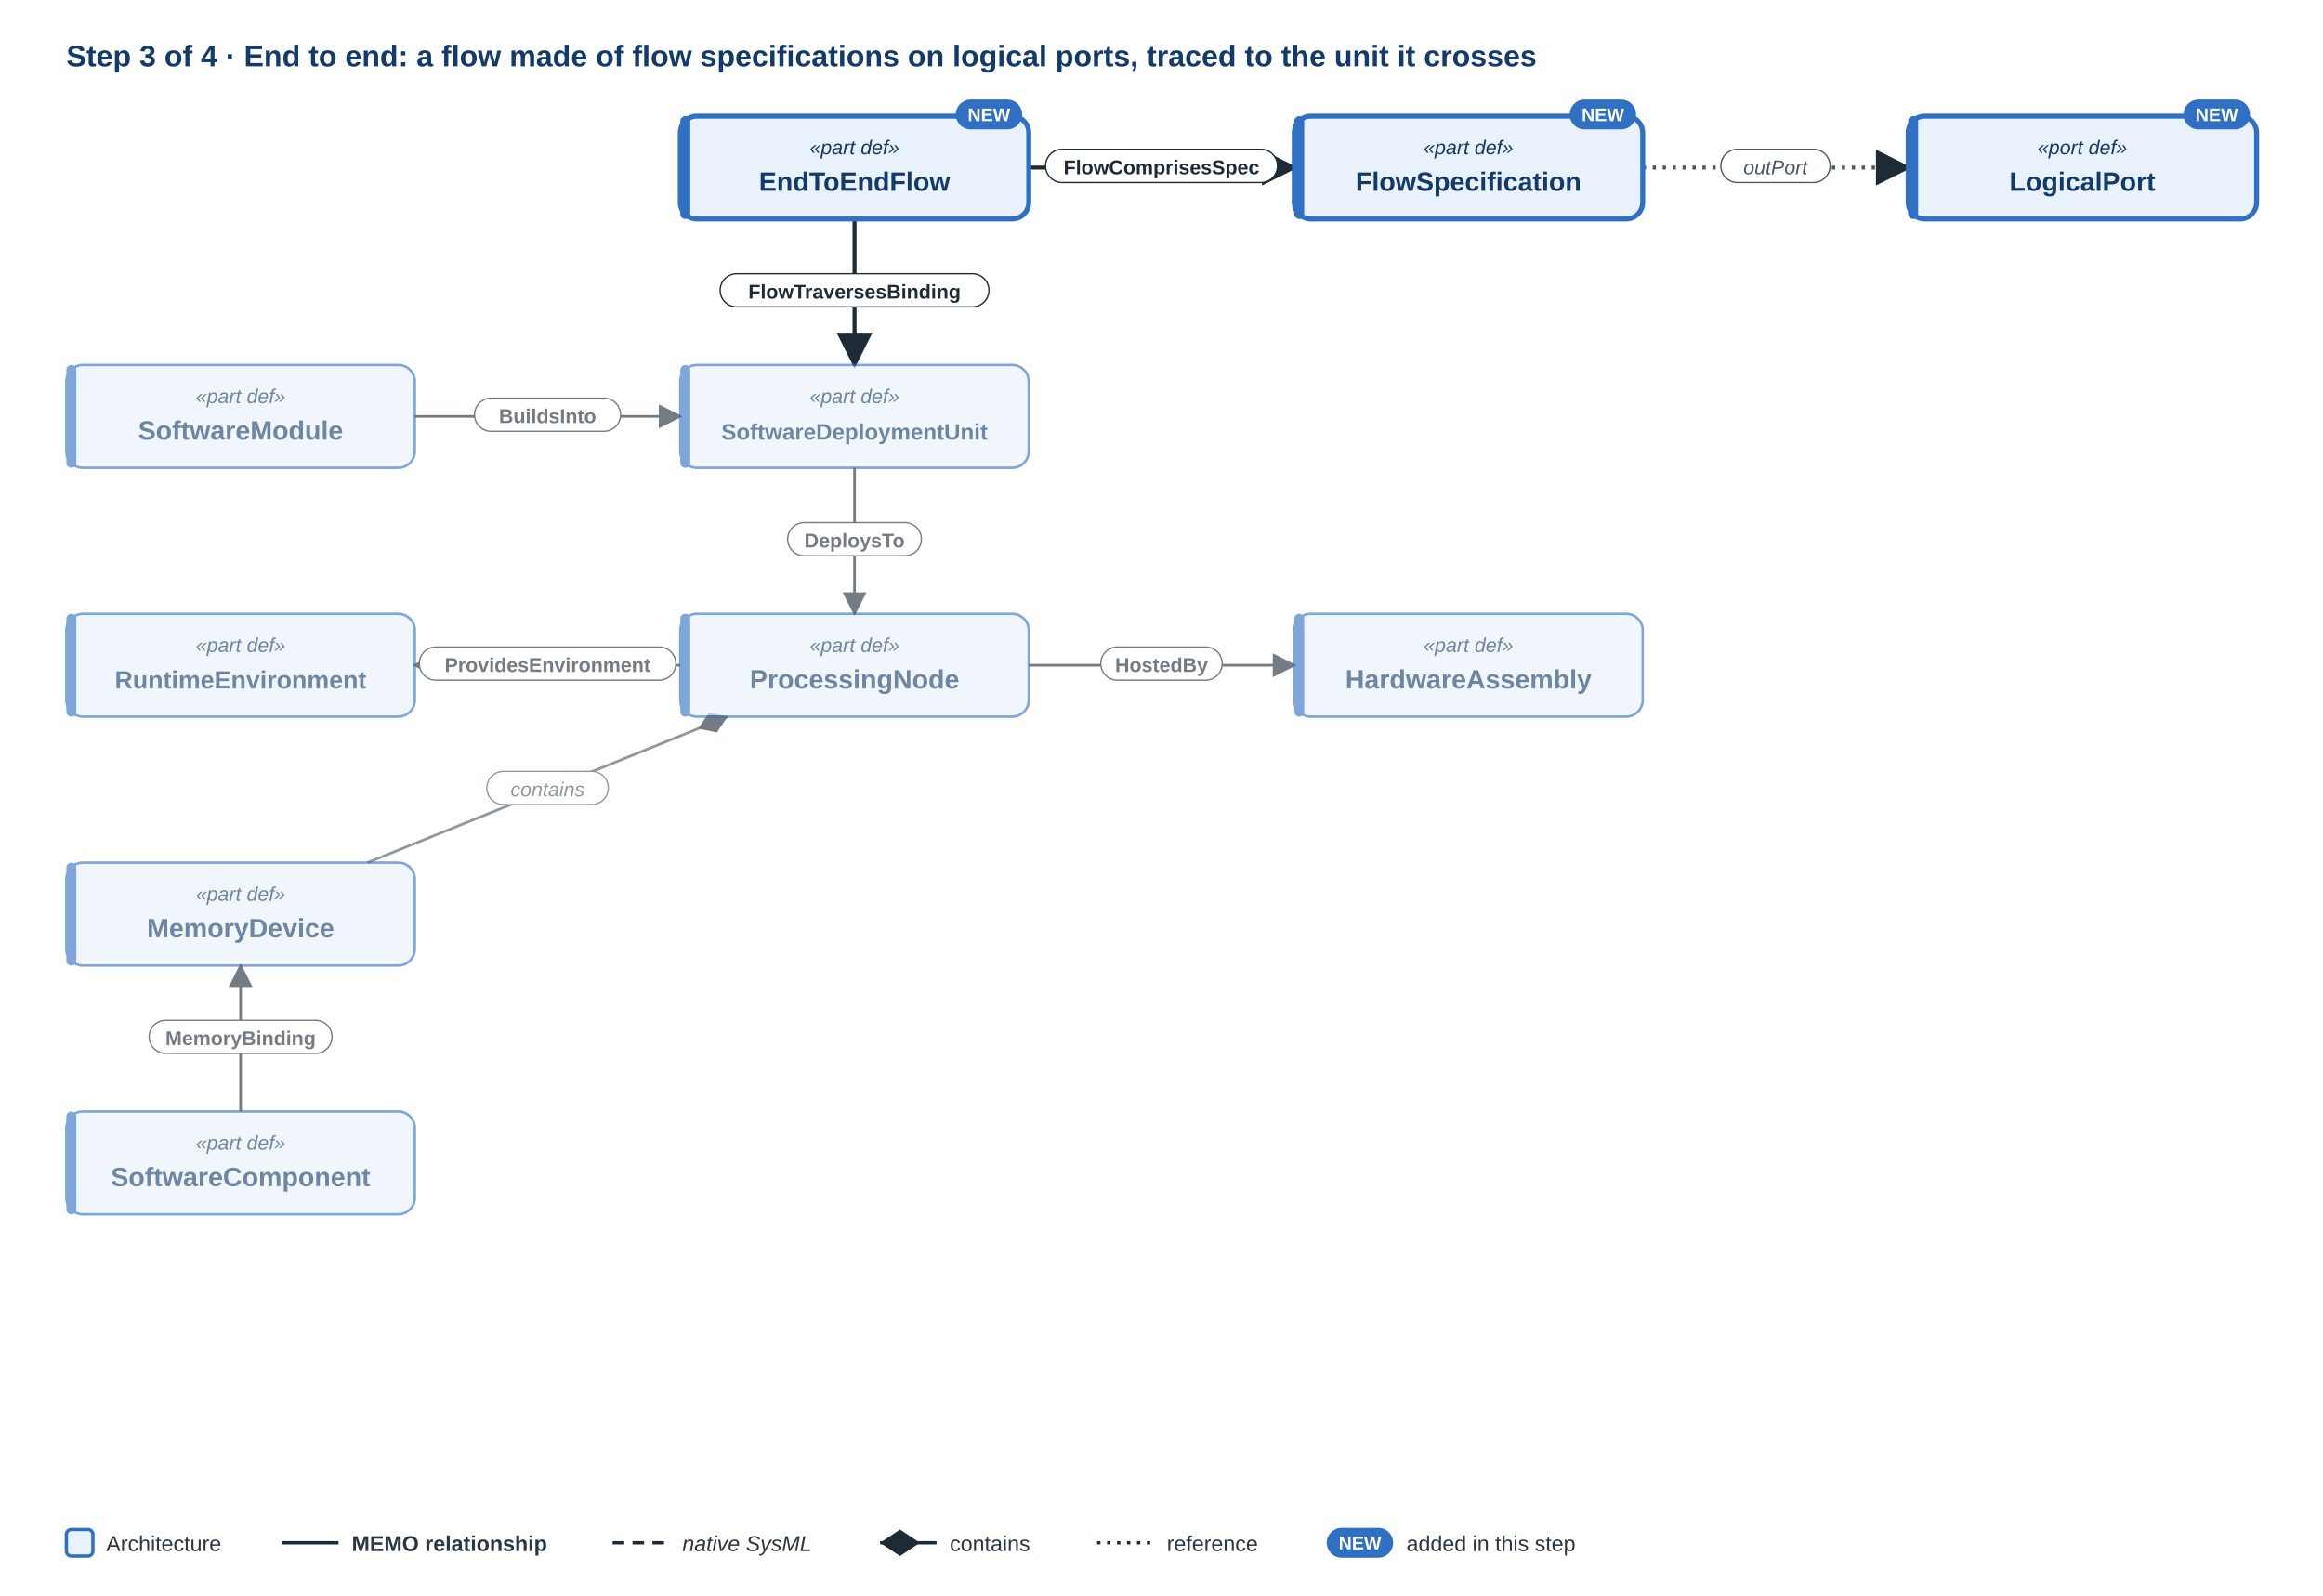
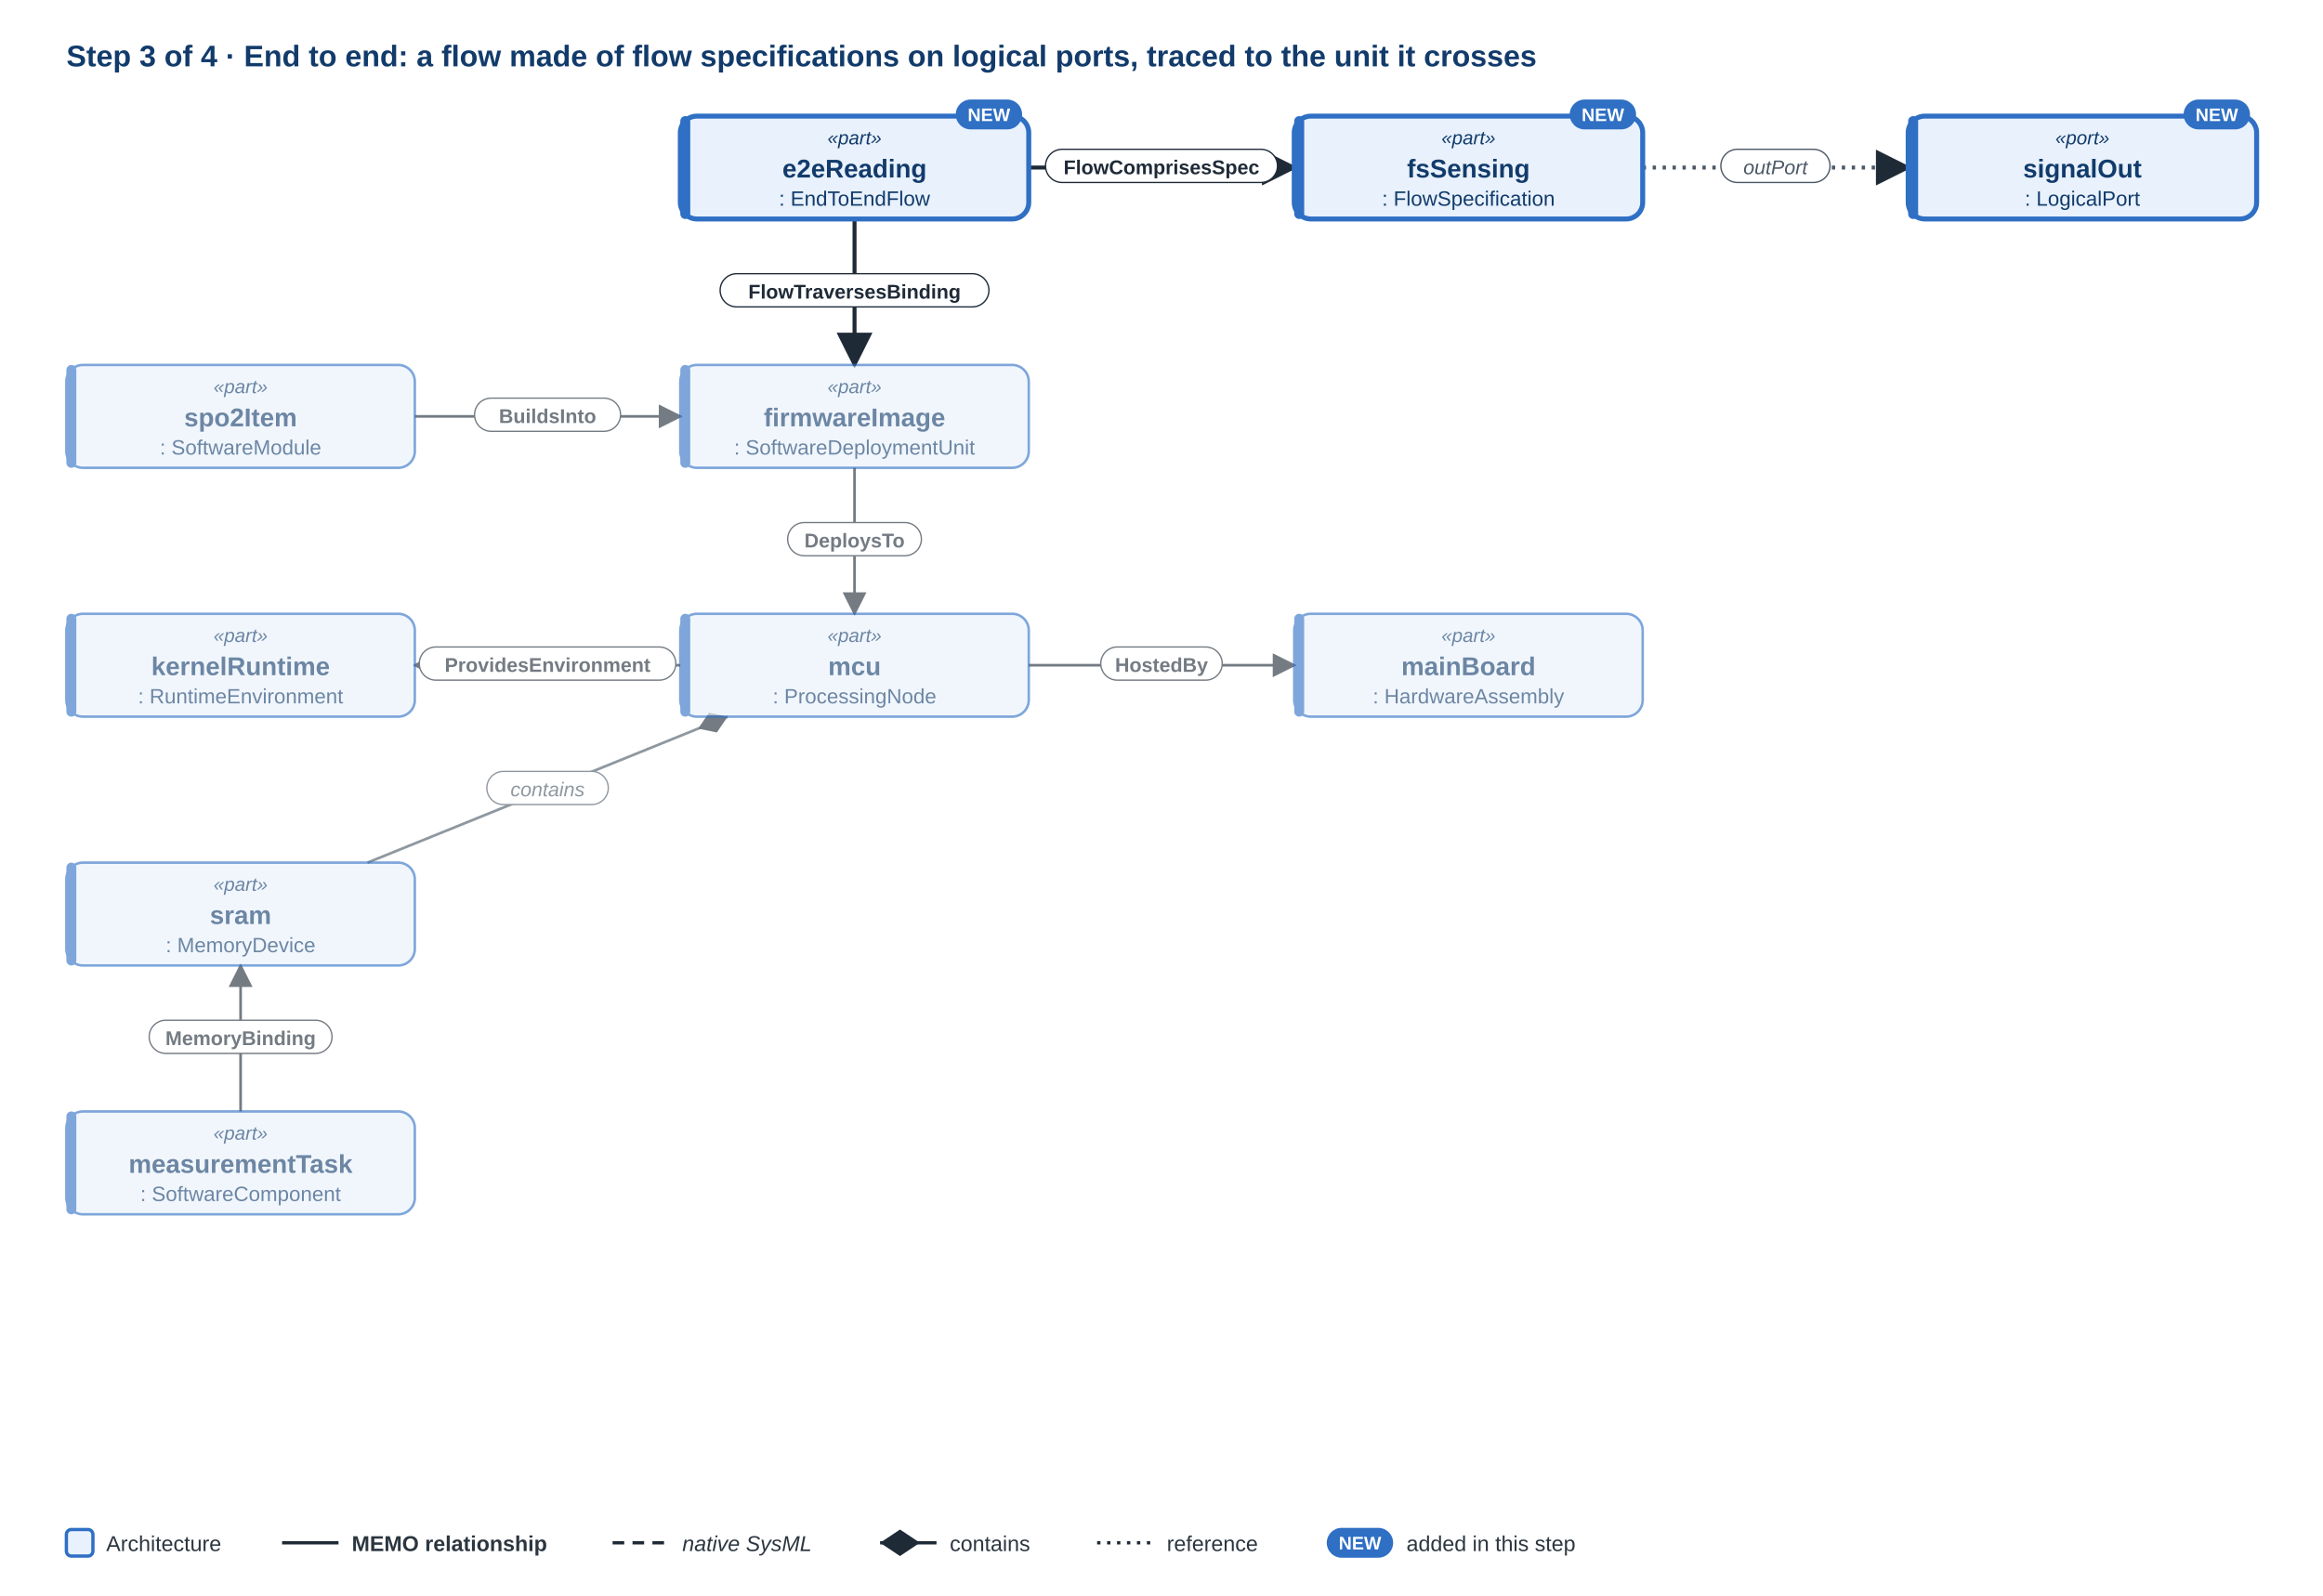
<svg xmlns="http://www.w3.org/2000/svg" viewBox="0 0 1400 962" width="1400" height="962" font-family="Nunito, 'Segoe UI', Arial, sans-serif" role="img" aria-label="Realization layer, step 3: End to end: a flow made of flow specifications on logical ports, traced to the unit it crosses">
  <defs>
    <marker id="arrow" viewBox="0 0 10 10" refX="9" refY="5" markerWidth="9" markerHeight="9" orient="auto-start-reverse">
      <path d="M0,0 L10,5 L0,10 z" fill="#1f2a37" />
    </marker>
    <marker id="diamond" viewBox="0 0 14 10" refX="13" refY="5" markerWidth="14" markerHeight="10" orient="auto-start-reverse">
      <path d="M1,5 L7,1 L13,5 L7,9 z" fill="#1f2a37" />
    </marker>
  </defs>
  <rect width="100%" height="100%" fill="#ffffff" />
  <text x="40" y="40" font-size="18" font-weight="800" fill="#123b6b">Step 3 of 4 · End to end: a flow made of flow specifications on logical ports, traced to the unit it crosses</text>
  <g opacity="0.62">
    <line x1="250" y1="251" x2="410" y2="251" stroke="#1f2a37" stroke-width="1.6" marker-end="url(#arrow)" />
    <rect x="286" y="240" width="88" height="20" rx="10" fill="#ffffff" stroke="#1f2a37" stroke-width="0.8" />
    <text x="330" y="255" text-anchor="middle" font-size="12" font-weight="700" fill="#1f2a37">BuildsInto</text>
  </g>
  <g opacity="0.62">
    <line x1="515" y1="282" x2="515" y2="370" stroke="#1f2a37" stroke-width="1.6" marker-end="url(#arrow)" />
    <rect x="474.7" y="315" width="80.6" height="20" rx="10" fill="#ffffff" stroke="#1f2a37" stroke-width="0.8" />
    <text x="515" y="330" text-anchor="middle" font-size="12" font-weight="700" fill="#1f2a37">DeploysTo</text>
  </g>
  <g opacity="0.62">
    <line x1="620" y1="401" x2="780" y2="401" stroke="#1f2a37" stroke-width="1.6" marker-end="url(#arrow)" />
    <rect x="663.4" y="390" width="73.2" height="20" rx="10" fill="#ffffff" stroke="#1f2a37" stroke-width="0.8" />
    <text x="700" y="405" text-anchor="middle" font-size="12" font-weight="700" fill="#1f2a37">HostedBy</text>
  </g>
  <g opacity="0.62">
    <line x1="410" y1="401" x2="250" y2="401" stroke="#1f2a37" stroke-width="1.6" marker-end="url(#arrow)" />
    <rect x="252.7" y="390" width="154.6" height="20" rx="10" fill="#ffffff" stroke="#1f2a37" stroke-width="0.8" />
    <text x="330" y="405" text-anchor="middle" font-size="12" font-weight="700" fill="#1f2a37">ProvidesEnvironment</text>
  </g>
  <g opacity="0.62">
    <line x1="438.533" y1="432" x2="221.467" y2="520" stroke="#4b5866" stroke-width="1.6" marker-start="url(#diamond)" />
    <rect x="293.4" y="465" width="73.2" height="20" rx="10" fill="#ffffff" stroke="#4b5866" stroke-width="0.8" />
    <text x="330" y="480" text-anchor="middle" font-size="12" font-style="italic" fill="#4b5866">contains</text>
  </g>
  <g opacity="0.62">
    <line x1="145" y1="670" x2="145" y2="582" stroke="#1f2a37" stroke-width="1.6" marker-end="url(#arrow)" />
    <rect x="89.9" y="615" width="110.2" height="20" rx="10" fill="#ffffff" stroke="#1f2a37" stroke-width="0.8" />
    <text x="145" y="630" text-anchor="middle" font-size="12" font-weight="700" fill="#1f2a37">MemoryBinding</text>
  </g>
  <g opacity="1">
    <line x1="515" y1="132" x2="515" y2="220" stroke="#1f2a37" stroke-width="2.4" marker-end="url(#arrow)" />
    <rect x="434" y="165" width="162" height="20" rx="10" fill="#ffffff" stroke="#1f2a37" stroke-width="0.8" />
    <text x="515" y="180" text-anchor="middle" font-size="12" font-weight="700" fill="#1f2a37">FlowTraversesBinding</text>
  </g>
  <g opacity="1">
    <line x1="620" y1="101" x2="780" y2="101" stroke="#1f2a37" stroke-width="2.4" marker-end="url(#arrow)" />
    <rect x="630.1" y="90" width="139.8" height="20" rx="10" fill="#ffffff" stroke="#1f2a37" stroke-width="0.8" />
    <text x="700" y="105" text-anchor="middle" font-size="12" font-weight="700" fill="#1f2a37">FlowComprisesSpec</text>
  </g>
  <g opacity="1">
    <line x1="990" y1="101" x2="1150" y2="101" stroke="#4b5866" stroke-width="2.4" stroke-dasharray="2 4" marker-end="url(#arrow)" />
    <rect x="1037.1" y="90" width="65.8" height="20" rx="10" fill="#ffffff" stroke="#4b5866" stroke-width="0.8" />
    <text x="1070" y="105" text-anchor="middle" font-size="12" font-style="italic" fill="#4b5866">outPort</text>
  </g>
  <g opacity="0.62">
    <rect x="40" y="220" width="210" height="62" rx="10" fill="#e8f1fc" stroke="#2f6fc4" stroke-width="1.5" />
    <rect x="40" y="220" width="6" height="62" rx="3" fill="#2f6fc4" />
-     <text x="145" y="243" text-anchor="middle" font-size="12" fill="#123b6b" font-style="italic">«part def»</text>
-     <text x="145" y="265" text-anchor="middle" font-size="16" font-weight="700" fill="#123b6b">SoftwareModule</text>
+     <text x="145" y="237" text-anchor="middle" font-size="11.5" fill="#123b6b" font-style="italic">«part»</text>
+     <text x="145" y="257" text-anchor="middle" font-size="15.5" font-weight="700" fill="#123b6b">spo2Item</text>
+     <text x="145" y="274" text-anchor="middle" font-size="12.5" fill="#123b6b">: SoftwareModule</text>
  </g>
  <g opacity="0.62">
    <rect x="410" y="220" width="210" height="62" rx="10" fill="#e8f1fc" stroke="#2f6fc4" stroke-width="1.5" />
    <rect x="410" y="220" width="6" height="62" rx="3" fill="#2f6fc4" />
-     <text x="515" y="243" text-anchor="middle" font-size="12" fill="#123b6b" font-style="italic">«part def»</text>
-     <text x="515" y="265" text-anchor="middle" font-size="13.5" font-weight="700" fill="#123b6b">SoftwareDeploymentUnit</text>
+     <text x="515" y="237" text-anchor="middle" font-size="11.5" fill="#123b6b" font-style="italic">«part»</text>
+     <text x="515" y="257" text-anchor="middle" font-size="15.5" font-weight="700" fill="#123b6b">firmwareImage</text>
+     <text x="515" y="274" text-anchor="middle" font-size="12.5" fill="#123b6b">: SoftwareDeploymentUnit</text>
  </g>
  <g opacity="0.62">
    <rect x="410" y="370" width="210" height="62" rx="10" fill="#e8f1fc" stroke="#2f6fc4" stroke-width="1.5" />
    <rect x="410" y="370" width="6" height="62" rx="3" fill="#2f6fc4" />
-     <text x="515" y="393" text-anchor="middle" font-size="12" fill="#123b6b" font-style="italic">«part def»</text>
-     <text x="515" y="415" text-anchor="middle" font-size="16" font-weight="700" fill="#123b6b">ProcessingNode</text>
+     <text x="515" y="387" text-anchor="middle" font-size="11.5" fill="#123b6b" font-style="italic">«part»</text>
+     <text x="515" y="407" text-anchor="middle" font-size="15.5" font-weight="700" fill="#123b6b">mcu</text>
+     <text x="515" y="424" text-anchor="middle" font-size="12.5" fill="#123b6b">: ProcessingNode</text>
  </g>
  <g opacity="0.62">
    <rect x="780" y="370" width="210" height="62" rx="10" fill="#e8f1fc" stroke="#2f6fc4" stroke-width="1.5" />
    <rect x="780" y="370" width="6" height="62" rx="3" fill="#2f6fc4" />
-     <text x="885" y="393" text-anchor="middle" font-size="12" fill="#123b6b" font-style="italic">«part def»</text>
-     <text x="885" y="415" text-anchor="middle" font-size="16" font-weight="700" fill="#123b6b">HardwareAssembly</text>
+     <text x="885" y="387" text-anchor="middle" font-size="11.5" fill="#123b6b" font-style="italic">«part»</text>
+     <text x="885" y="407" text-anchor="middle" font-size="15.5" font-weight="700" fill="#123b6b">mainBoard</text>
+     <text x="885" y="424" text-anchor="middle" font-size="12.5" fill="#123b6b">: HardwareAssembly</text>
  </g>
  <g opacity="0.62">
    <rect x="40" y="370" width="210" height="62" rx="10" fill="#e8f1fc" stroke="#2f6fc4" stroke-width="1.5" />
    <rect x="40" y="370" width="6" height="62" rx="3" fill="#2f6fc4" />
-     <text x="145" y="393" text-anchor="middle" font-size="12" fill="#123b6b" font-style="italic">«part def»</text>
-     <text x="145" y="415" text-anchor="middle" font-size="15" font-weight="700" fill="#123b6b">RuntimeEnvironment</text>
+     <text x="145" y="387" text-anchor="middle" font-size="11.5" fill="#123b6b" font-style="italic">«part»</text>
+     <text x="145" y="407" text-anchor="middle" font-size="15.5" font-weight="700" fill="#123b6b">kernelRuntime</text>
+     <text x="145" y="424" text-anchor="middle" font-size="12.5" fill="#123b6b">: RuntimeEnvironment</text>
  </g>
  <g opacity="0.62">
    <rect x="40" y="520" width="210" height="62" rx="10" fill="#e8f1fc" stroke="#2f6fc4" stroke-width="1.5" />
    <rect x="40" y="520" width="6" height="62" rx="3" fill="#2f6fc4" />
-     <text x="145" y="543" text-anchor="middle" font-size="12" fill="#123b6b" font-style="italic">«part def»</text>
-     <text x="145" y="565" text-anchor="middle" font-size="16" font-weight="700" fill="#123b6b">MemoryDevice</text>
+     <text x="145" y="537" text-anchor="middle" font-size="11.5" fill="#123b6b" font-style="italic">«part»</text>
+     <text x="145" y="557" text-anchor="middle" font-size="15.5" font-weight="700" fill="#123b6b">sram</text>
+     <text x="145" y="574" text-anchor="middle" font-size="12.5" fill="#123b6b">: MemoryDevice</text>
  </g>
  <g opacity="0.62">
    <rect x="40" y="670" width="210" height="62" rx="10" fill="#e8f1fc" stroke="#2f6fc4" stroke-width="1.5" />
    <rect x="40" y="670" width="6" height="62" rx="3" fill="#2f6fc4" />
-     <text x="145" y="693" text-anchor="middle" font-size="12" fill="#123b6b" font-style="italic">«part def»</text>
-     <text x="145" y="715" text-anchor="middle" font-size="16" font-weight="700" fill="#123b6b">SoftwareComponent</text>
+     <text x="145" y="687" text-anchor="middle" font-size="11.5" fill="#123b6b" font-style="italic">«part»</text>
+     <text x="145" y="707" text-anchor="middle" font-size="15.5" font-weight="700" fill="#123b6b">measurementTask</text>
+     <text x="145" y="724" text-anchor="middle" font-size="12.5" fill="#123b6b">: SoftwareComponent</text>
  </g>
  <g opacity="1">
    <rect x="410" y="70" width="210" height="62" rx="10" fill="#e8f1fc" stroke="#2f6fc4" stroke-width="3" />
    <rect x="410" y="70" width="6" height="62" rx="3" fill="#2f6fc4" />
-     <text x="515" y="93" text-anchor="middle" font-size="12" fill="#123b6b" font-style="italic">«part def»</text>
-     <text x="515" y="115" text-anchor="middle" font-size="16" font-weight="700" fill="#123b6b">EndToEndFlow</text>
+     <text x="515" y="87" text-anchor="middle" font-size="11.5" fill="#123b6b" font-style="italic">«part»</text>
+     <text x="515" y="107" text-anchor="middle" font-size="15.5" font-weight="700" fill="#123b6b">e2eReading</text>
+     <text x="515" y="124" text-anchor="middle" font-size="12.5" fill="#123b6b">: EndToEndFlow</text>
    <rect x="576" y="60" width="40" height="18" rx="9" fill="#2f6fc4" />
    <text x="596" y="73" text-anchor="middle" font-size="11" font-weight="700" fill="#ffffff">NEW</text>
  </g>
  <g opacity="1">
    <rect x="780" y="70" width="210" height="62" rx="10" fill="#e8f1fc" stroke="#2f6fc4" stroke-width="3" />
    <rect x="780" y="70" width="6" height="62" rx="3" fill="#2f6fc4" />
-     <text x="885" y="93" text-anchor="middle" font-size="12" fill="#123b6b" font-style="italic">«part def»</text>
-     <text x="885" y="115" text-anchor="middle" font-size="16" font-weight="700" fill="#123b6b">FlowSpecification</text>
+     <text x="885" y="87" text-anchor="middle" font-size="11.5" fill="#123b6b" font-style="italic">«part»</text>
+     <text x="885" y="107" text-anchor="middle" font-size="15.5" font-weight="700" fill="#123b6b">fsSensing</text>
+     <text x="885" y="124" text-anchor="middle" font-size="12.5" fill="#123b6b">: FlowSpecification</text>
    <rect x="946" y="60" width="40" height="18" rx="9" fill="#2f6fc4" />
    <text x="966" y="73" text-anchor="middle" font-size="11" font-weight="700" fill="#ffffff">NEW</text>
  </g>
  <g opacity="1">
    <rect x="1150" y="70" width="210" height="62" rx="10" fill="#e8f1fc" stroke="#2f6fc4" stroke-width="3" />
    <rect x="1150" y="70" width="6" height="62" rx="3" fill="#2f6fc4" />
-     <text x="1255" y="93" text-anchor="middle" font-size="12" fill="#123b6b" font-style="italic">«port def»</text>
-     <text x="1255" y="115" text-anchor="middle" font-size="16" font-weight="700" fill="#123b6b">LogicalPort</text>
+     <text x="1255" y="87" text-anchor="middle" font-size="11.5" fill="#123b6b" font-style="italic">«port»</text>
+     <text x="1255" y="107" text-anchor="middle" font-size="15.5" font-weight="700" fill="#123b6b">signalOut</text>
+     <text x="1255" y="124" text-anchor="middle" font-size="12.5" fill="#123b6b">: LogicalPort</text>
    <rect x="1316" y="60" width="40" height="18" rx="9" fill="#2f6fc4" />
    <text x="1336" y="73" text-anchor="middle" font-size="11" font-weight="700" fill="#ffffff">NEW</text>
  </g>
  <rect x="40" y="922" width="16" height="16" rx="3" fill="#e8f1fc" stroke="#2f6fc4" stroke-width="2" />
  <text x="64" y="935" font-size="13" fill="#2c3640">Architecture</text>
  <line x1="170" y1="930" x2="204" y2="930" stroke="#1f2a37" stroke-width="2" />
  <text x="212" y="935" font-size="13" fill="#2c3640">
    <tspan font-weight="700">MEMO relationship</tspan>
  </text>
  <line x1="369.2" y1="930" x2="403.2" y2="930" stroke="#1f2a37" stroke-width="2" stroke-dasharray="7 5" />
  <text x="411.2" y="935" font-size="13" fill="#2c3640">
    <tspan font-style="italic">native SysML</tspan>
  </text>
  <line x1="530.4" y1="930" x2="564.4" y2="930" stroke="#1f2a37" stroke-width="2" marker-start="url(#diamond)" />
  <text x="572.4" y="935" font-size="13" fill="#2c3640">contains</text>
  <line x1="661.2" y1="930" x2="695.2" y2="930" stroke="#1f2a37" stroke-width="2" stroke-dasharray="2 4" />
  <text x="703.2" y="935" font-size="13" fill="#2c3640">reference</text>
  <rect x="799.6" y="921" width="40" height="18" rx="9" fill="#2f6fc4" />
  <text x="819.6" y="934" text-anchor="middle" font-size="11" font-weight="700" fill="#ffffff">NEW</text>
  <text x="847.6" y="935" font-size="13" fill="#2c3640">added in this step</text>
</svg>
